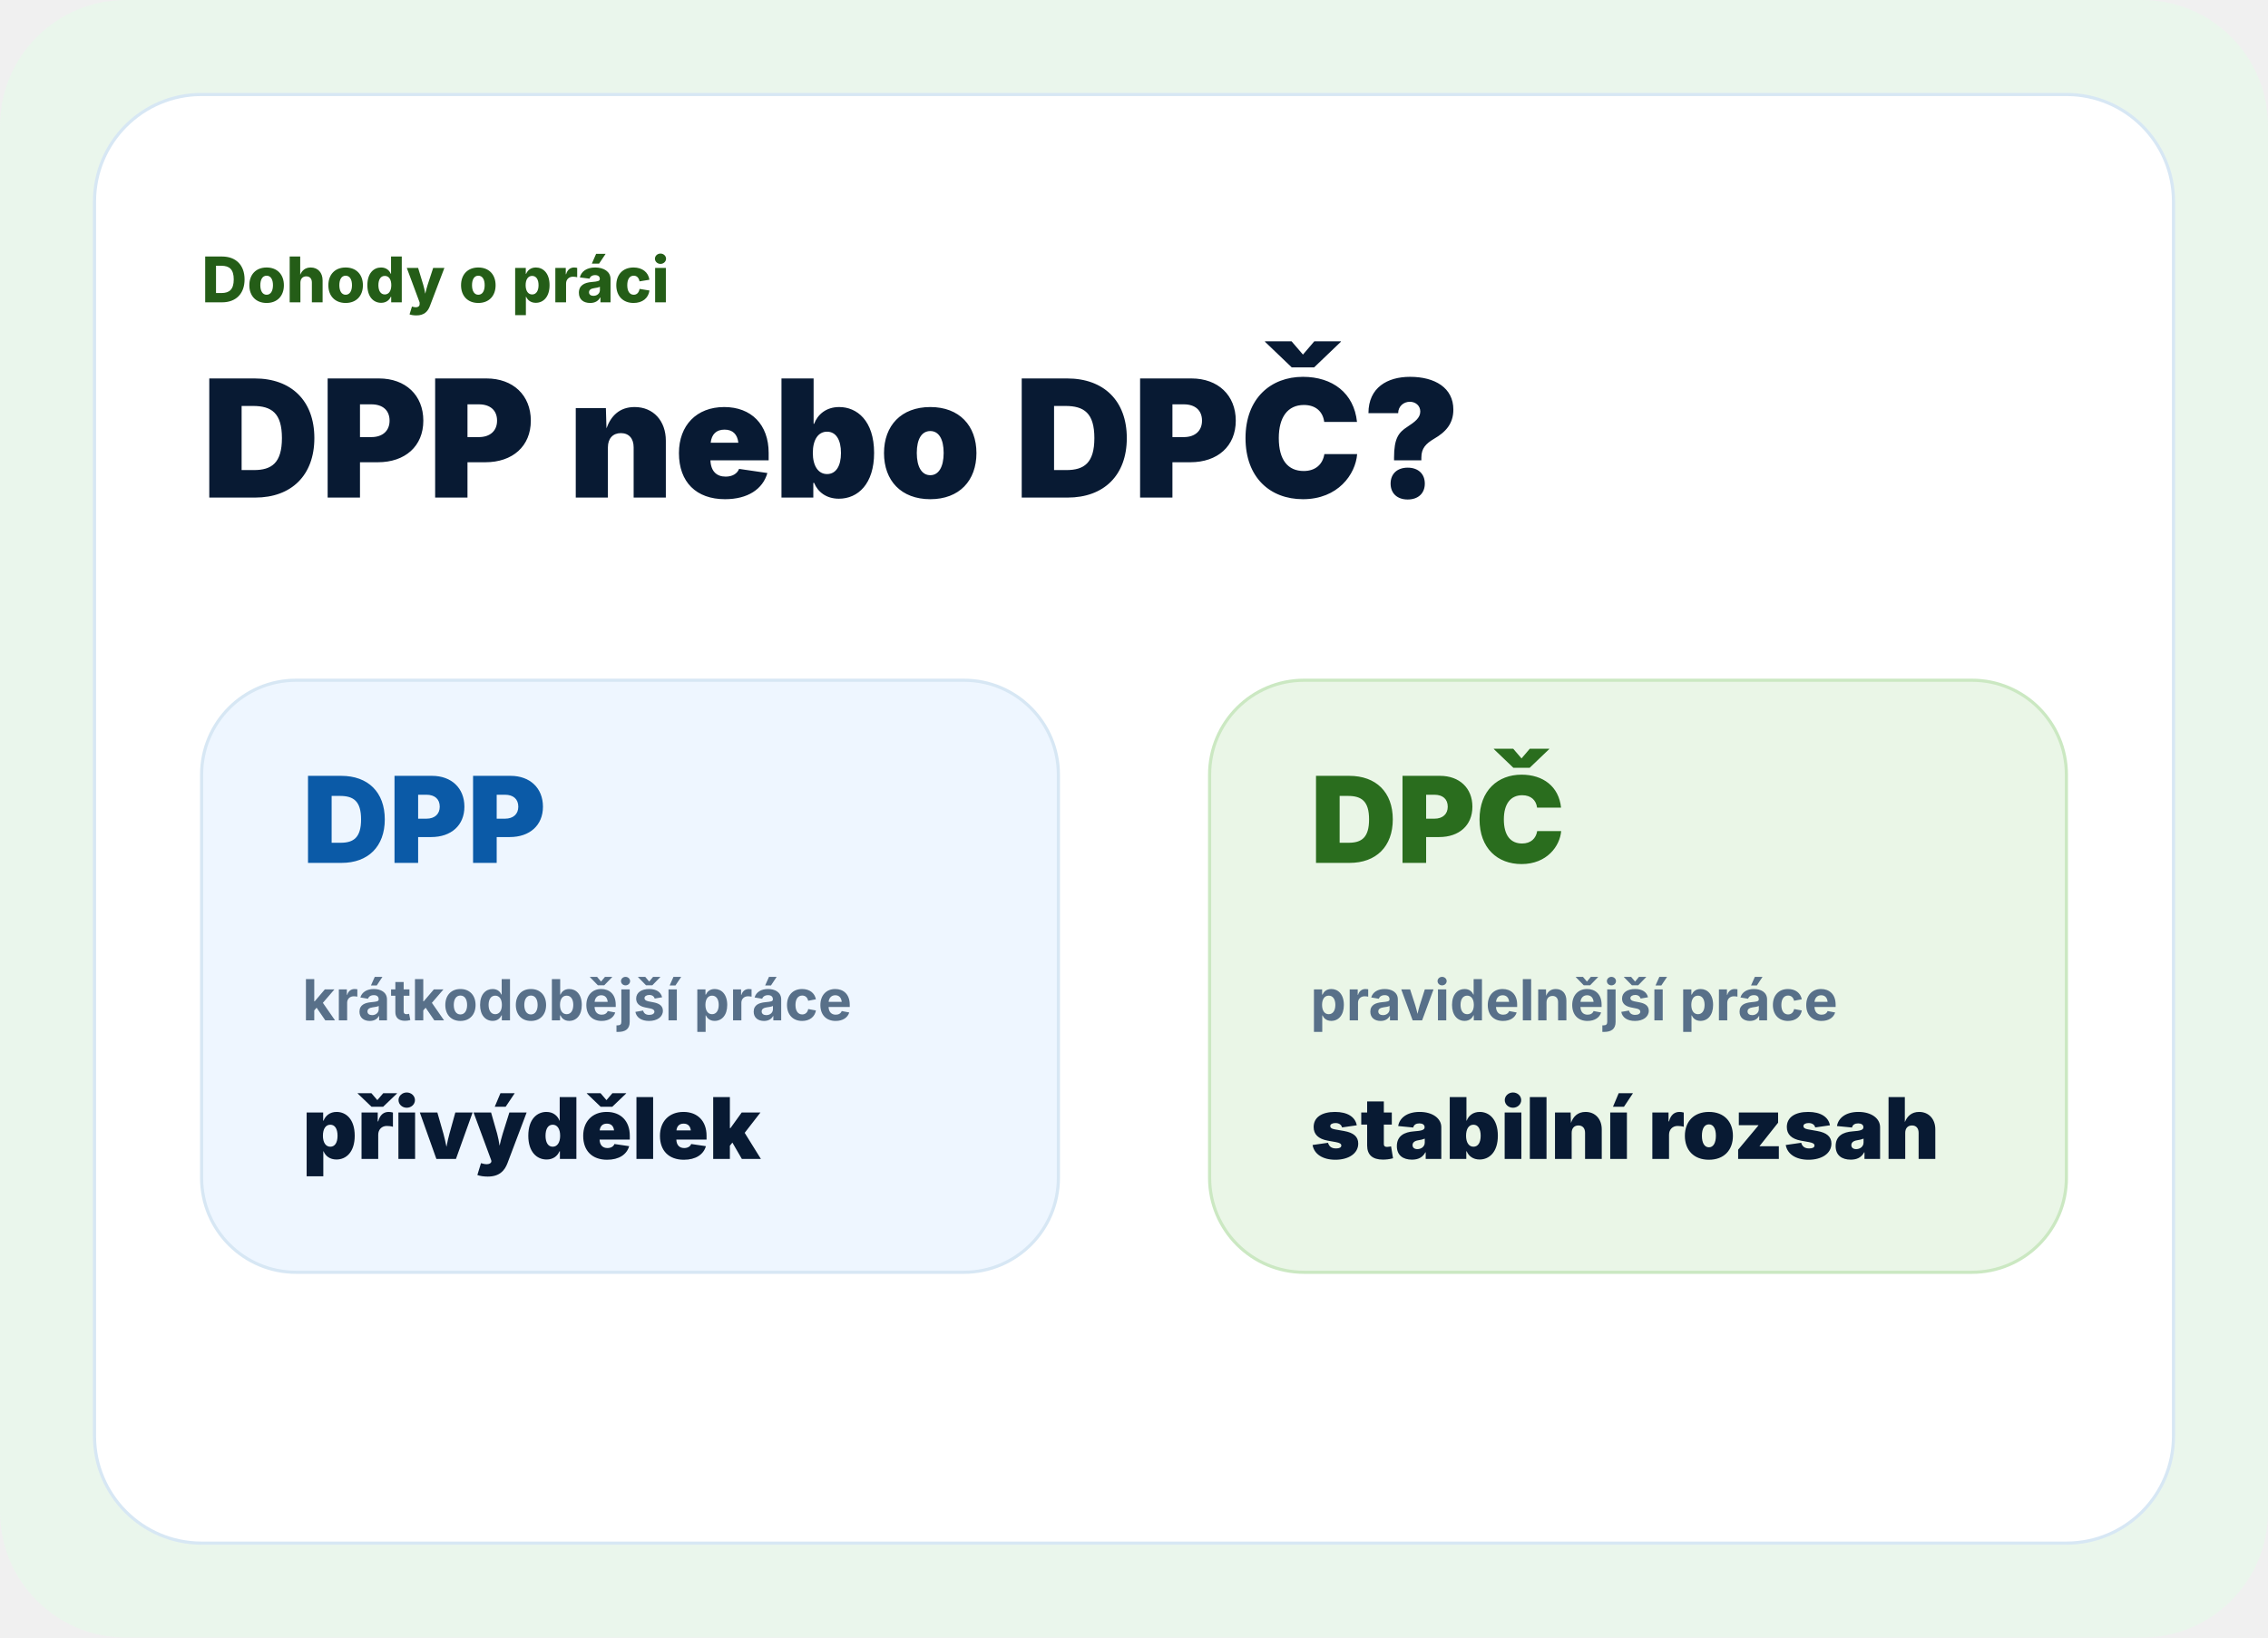
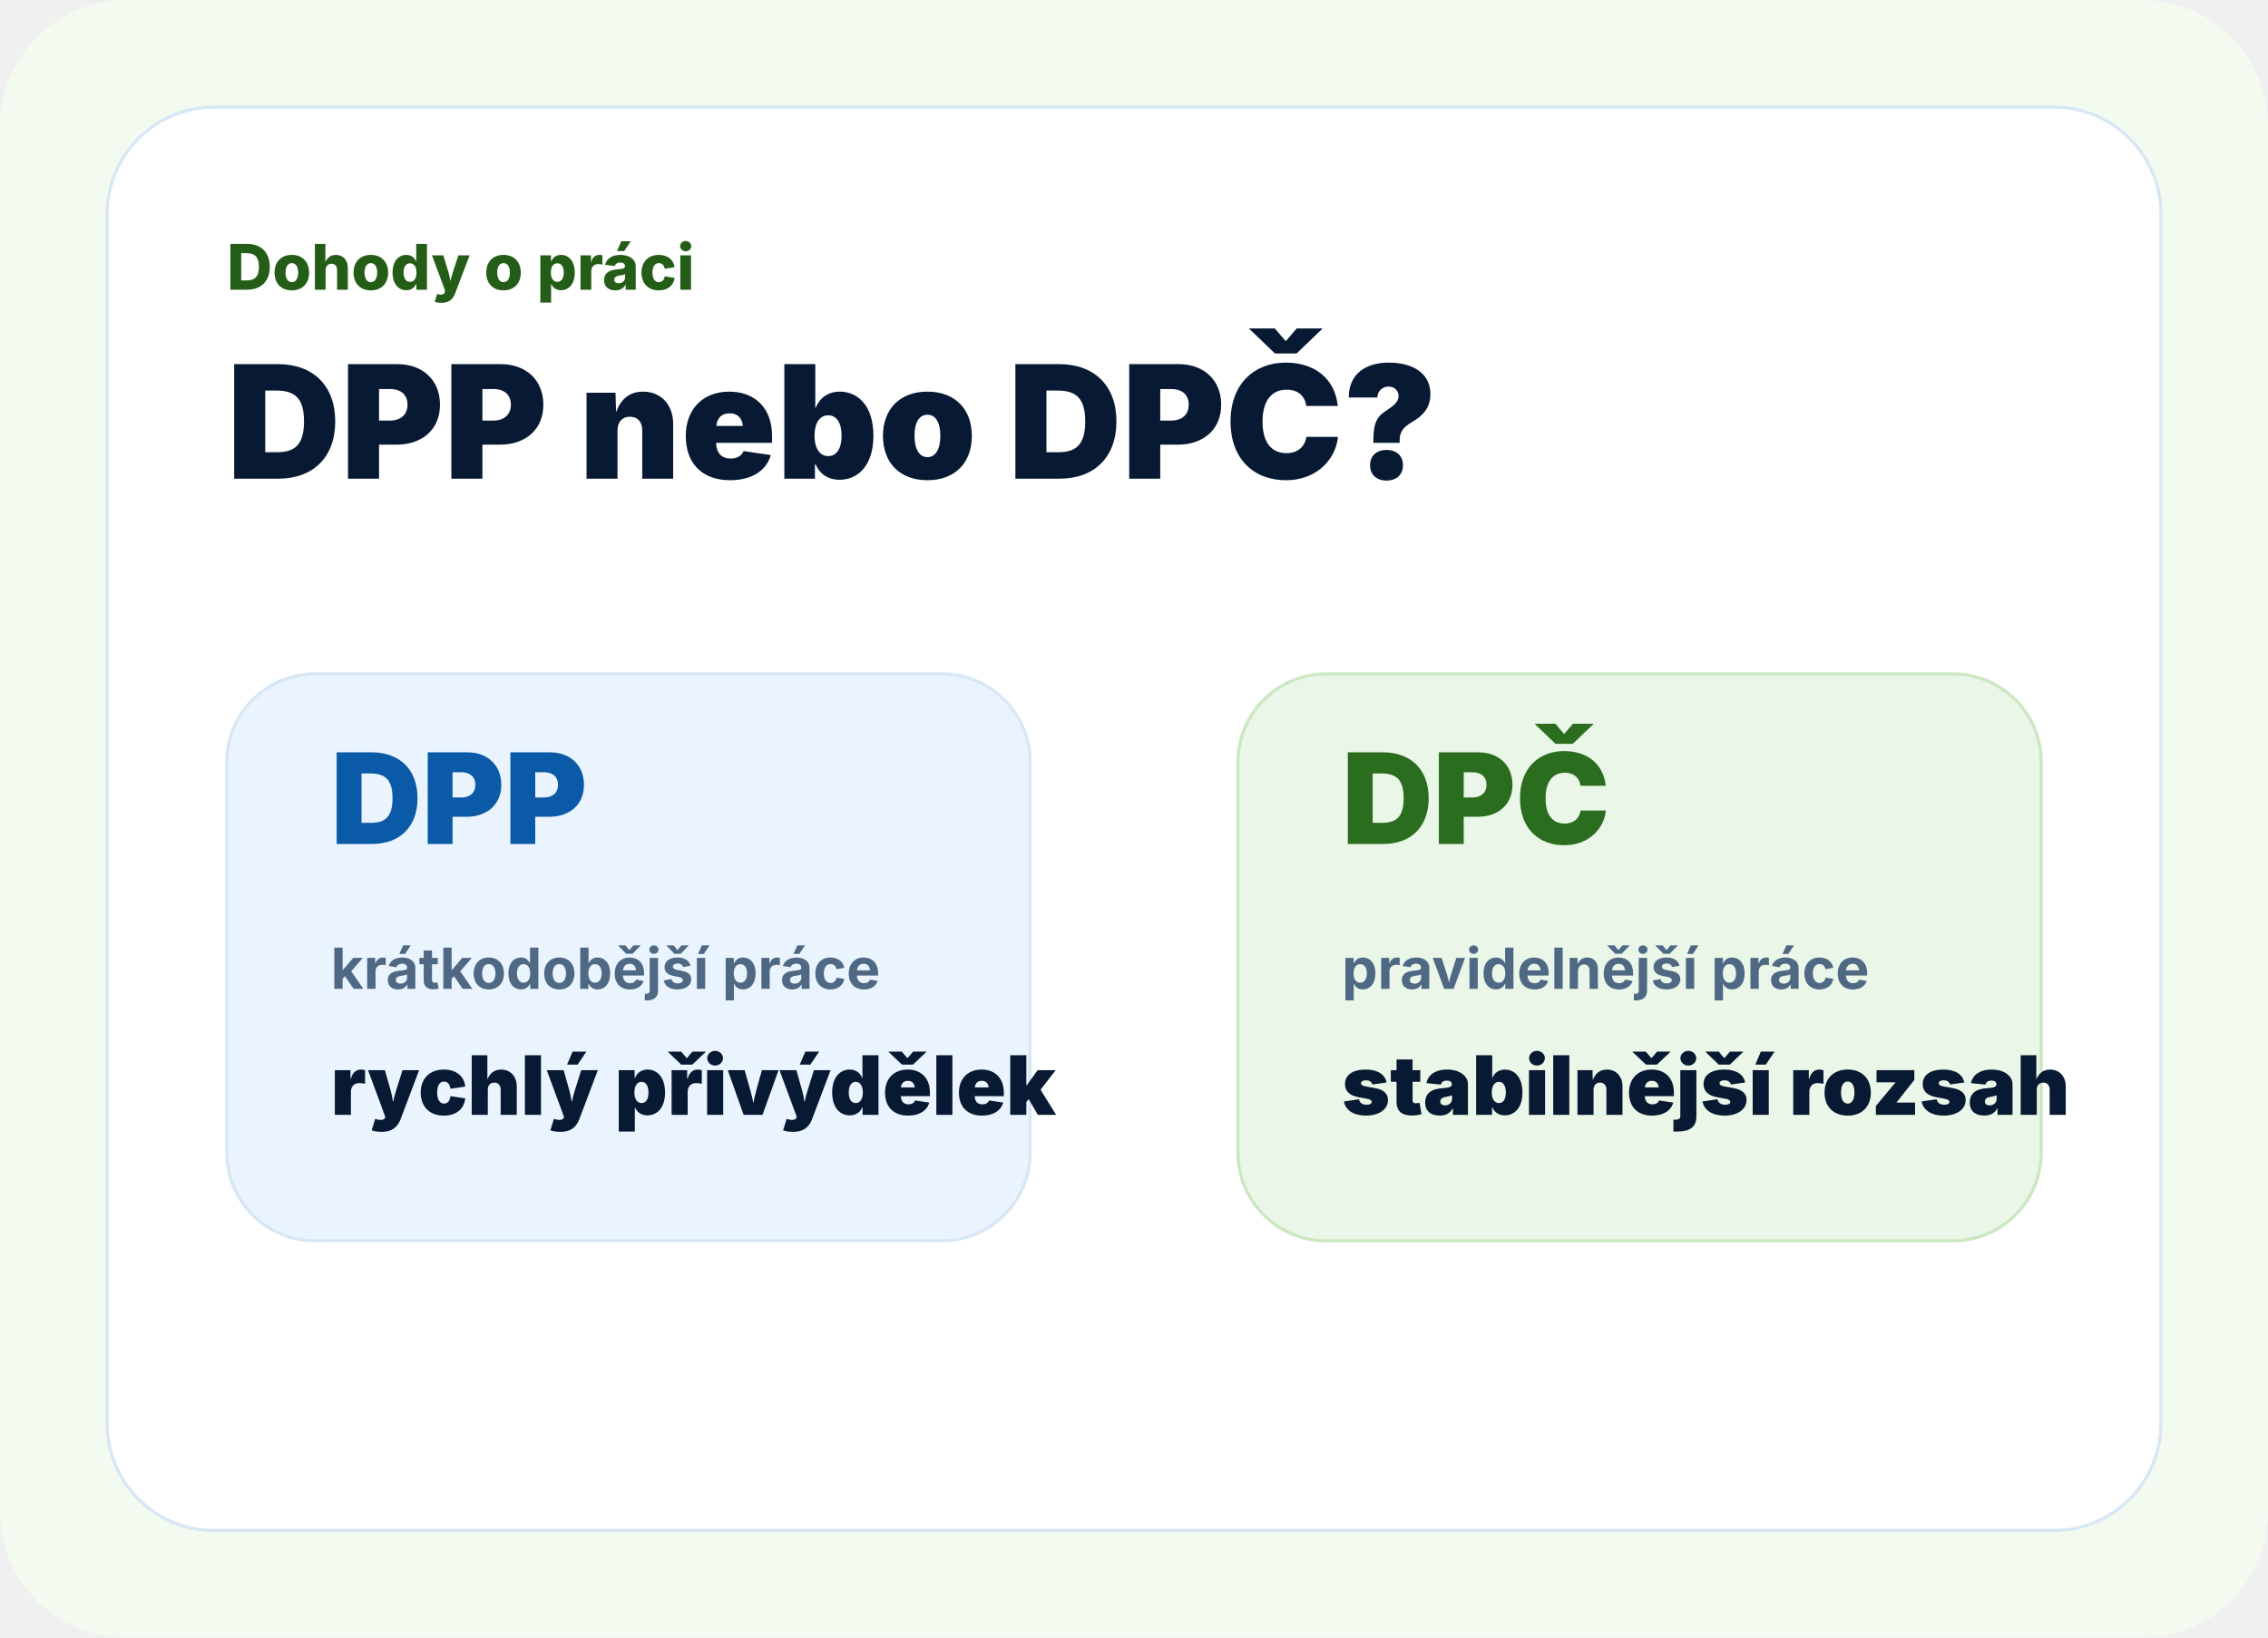
- <svg xmlns="http://www.w3.org/2000/svg" viewBox="0 0 720 520" fill="none">
-   <rect width="720" height="520" rx="40" fill="#EAF6EC" />
-   <rect x="30" y="30" width="660" height="460" rx="34" fill="#fff" stroke="#D7E7F4" />
-   <text x="64" y="96" fill="#245D17" font-family="Inter,Arial" font-size="20" font-weight="800">Dohody o práci</text>
-   <text x="64" y="158" fill="#081A33" font-family="Inter,Arial" font-size="52" font-weight="900">DPP nebo DPČ?</text>
+ <svg xmlns="http://www.w3.org/2000/svg" width="720" height="520" viewBox="0 0 720 520" fill="none">
+   <rect width="720" height="520" rx="40" fill="url(#bg)" />
+   <rect x="34" y="34" width="652" height="452" rx="34" fill="#FFFFFF" stroke="#D7E7F4" />
+   <text x="72" y="92" fill="#245D17" font-family="Inter, Arial, sans-serif" font-size="20" font-weight="800">Dohody o práci</text>
+   <text x="72" y="152" fill="#081A33" font-family="Inter, Arial, sans-serif" font-size="50" font-weight="900">DPP nebo DPČ?</text>
  <g>
-     <rect x="64" y="216" width="272" height="188" rx="30" fill="#EEF6FF" stroke="#D7E7F4" />
-     <text x="96" y="274" fill="#0B5AA7" font-family="Inter,Arial" font-size="38" font-weight="900">DPP</text>
-     <text x="96" y="324" fill="#587089" font-family="Inter,Arial" font-size="18" font-weight="700">krátkodobější práce</text>
-     <text x="96" y="368" fill="#081A33" font-family="Inter,Arial" font-size="27" font-weight="900">přivýdělek</text>
+     <rect x="72" y="214" width="255" height="180" rx="28" fill="#EAF4FF" stroke="#D7E7F4" />
+     <text x="105" y="268" fill="#0B5AA7" font-family="Inter, Arial, sans-serif" font-size="40" font-weight="900">DPP</text>
+     <text x="105" y="314" fill="#4F6985" font-family="Inter, Arial, sans-serif" font-size="18" font-weight="700">krátkodobější práce</text>
+     <text x="105" y="354" fill="#081A33" font-family="Inter, Arial, sans-serif" font-size="26" font-weight="900">rychlý přivýdělek</text>
  </g>
  <g>
-     <rect x="384" y="216" width="272" height="188" rx="30" fill="#EAF6E7" stroke="#CBE8C2" />
-     <text x="416" y="274" fill="#2A6D1E" font-family="Inter,Arial" font-size="38" font-weight="900">DPČ</text>
-     <text x="416" y="324" fill="#587089" font-family="Inter,Arial" font-size="18" font-weight="700">pravidelnější práce</text>
-     <text x="416" y="368" fill="#081A33" font-family="Inter,Arial" font-size="27" font-weight="900">stabilní rozsah</text>
+     <rect x="393" y="214" width="255" height="180" rx="28" fill="#EAF6E7" stroke="#CBE8C2" />
+     <text x="426" y="268" fill="#2A6D1E" font-family="Inter, Arial, sans-serif" font-size="40" font-weight="900">DPČ</text>
+     <text x="426" y="314" fill="#4F6985" font-family="Inter, Arial, sans-serif" font-size="18" font-weight="700">pravidelnější práce</text>
+     <text x="426" y="354" fill="#081A33" font-family="Inter, Arial, sans-serif" font-size="26" font-weight="900">stabilnější rozsah</text>
  </g>
+   <defs>
+     <linearGradient id="bg" x1="0" y1="0" x2="720" y2="520">
+       <stop stop-color="#F3FAF0" />
+       <stop offset="1" stop-color="#EAF4FF" />
+     </linearGradient>
+   </defs>
</svg>
